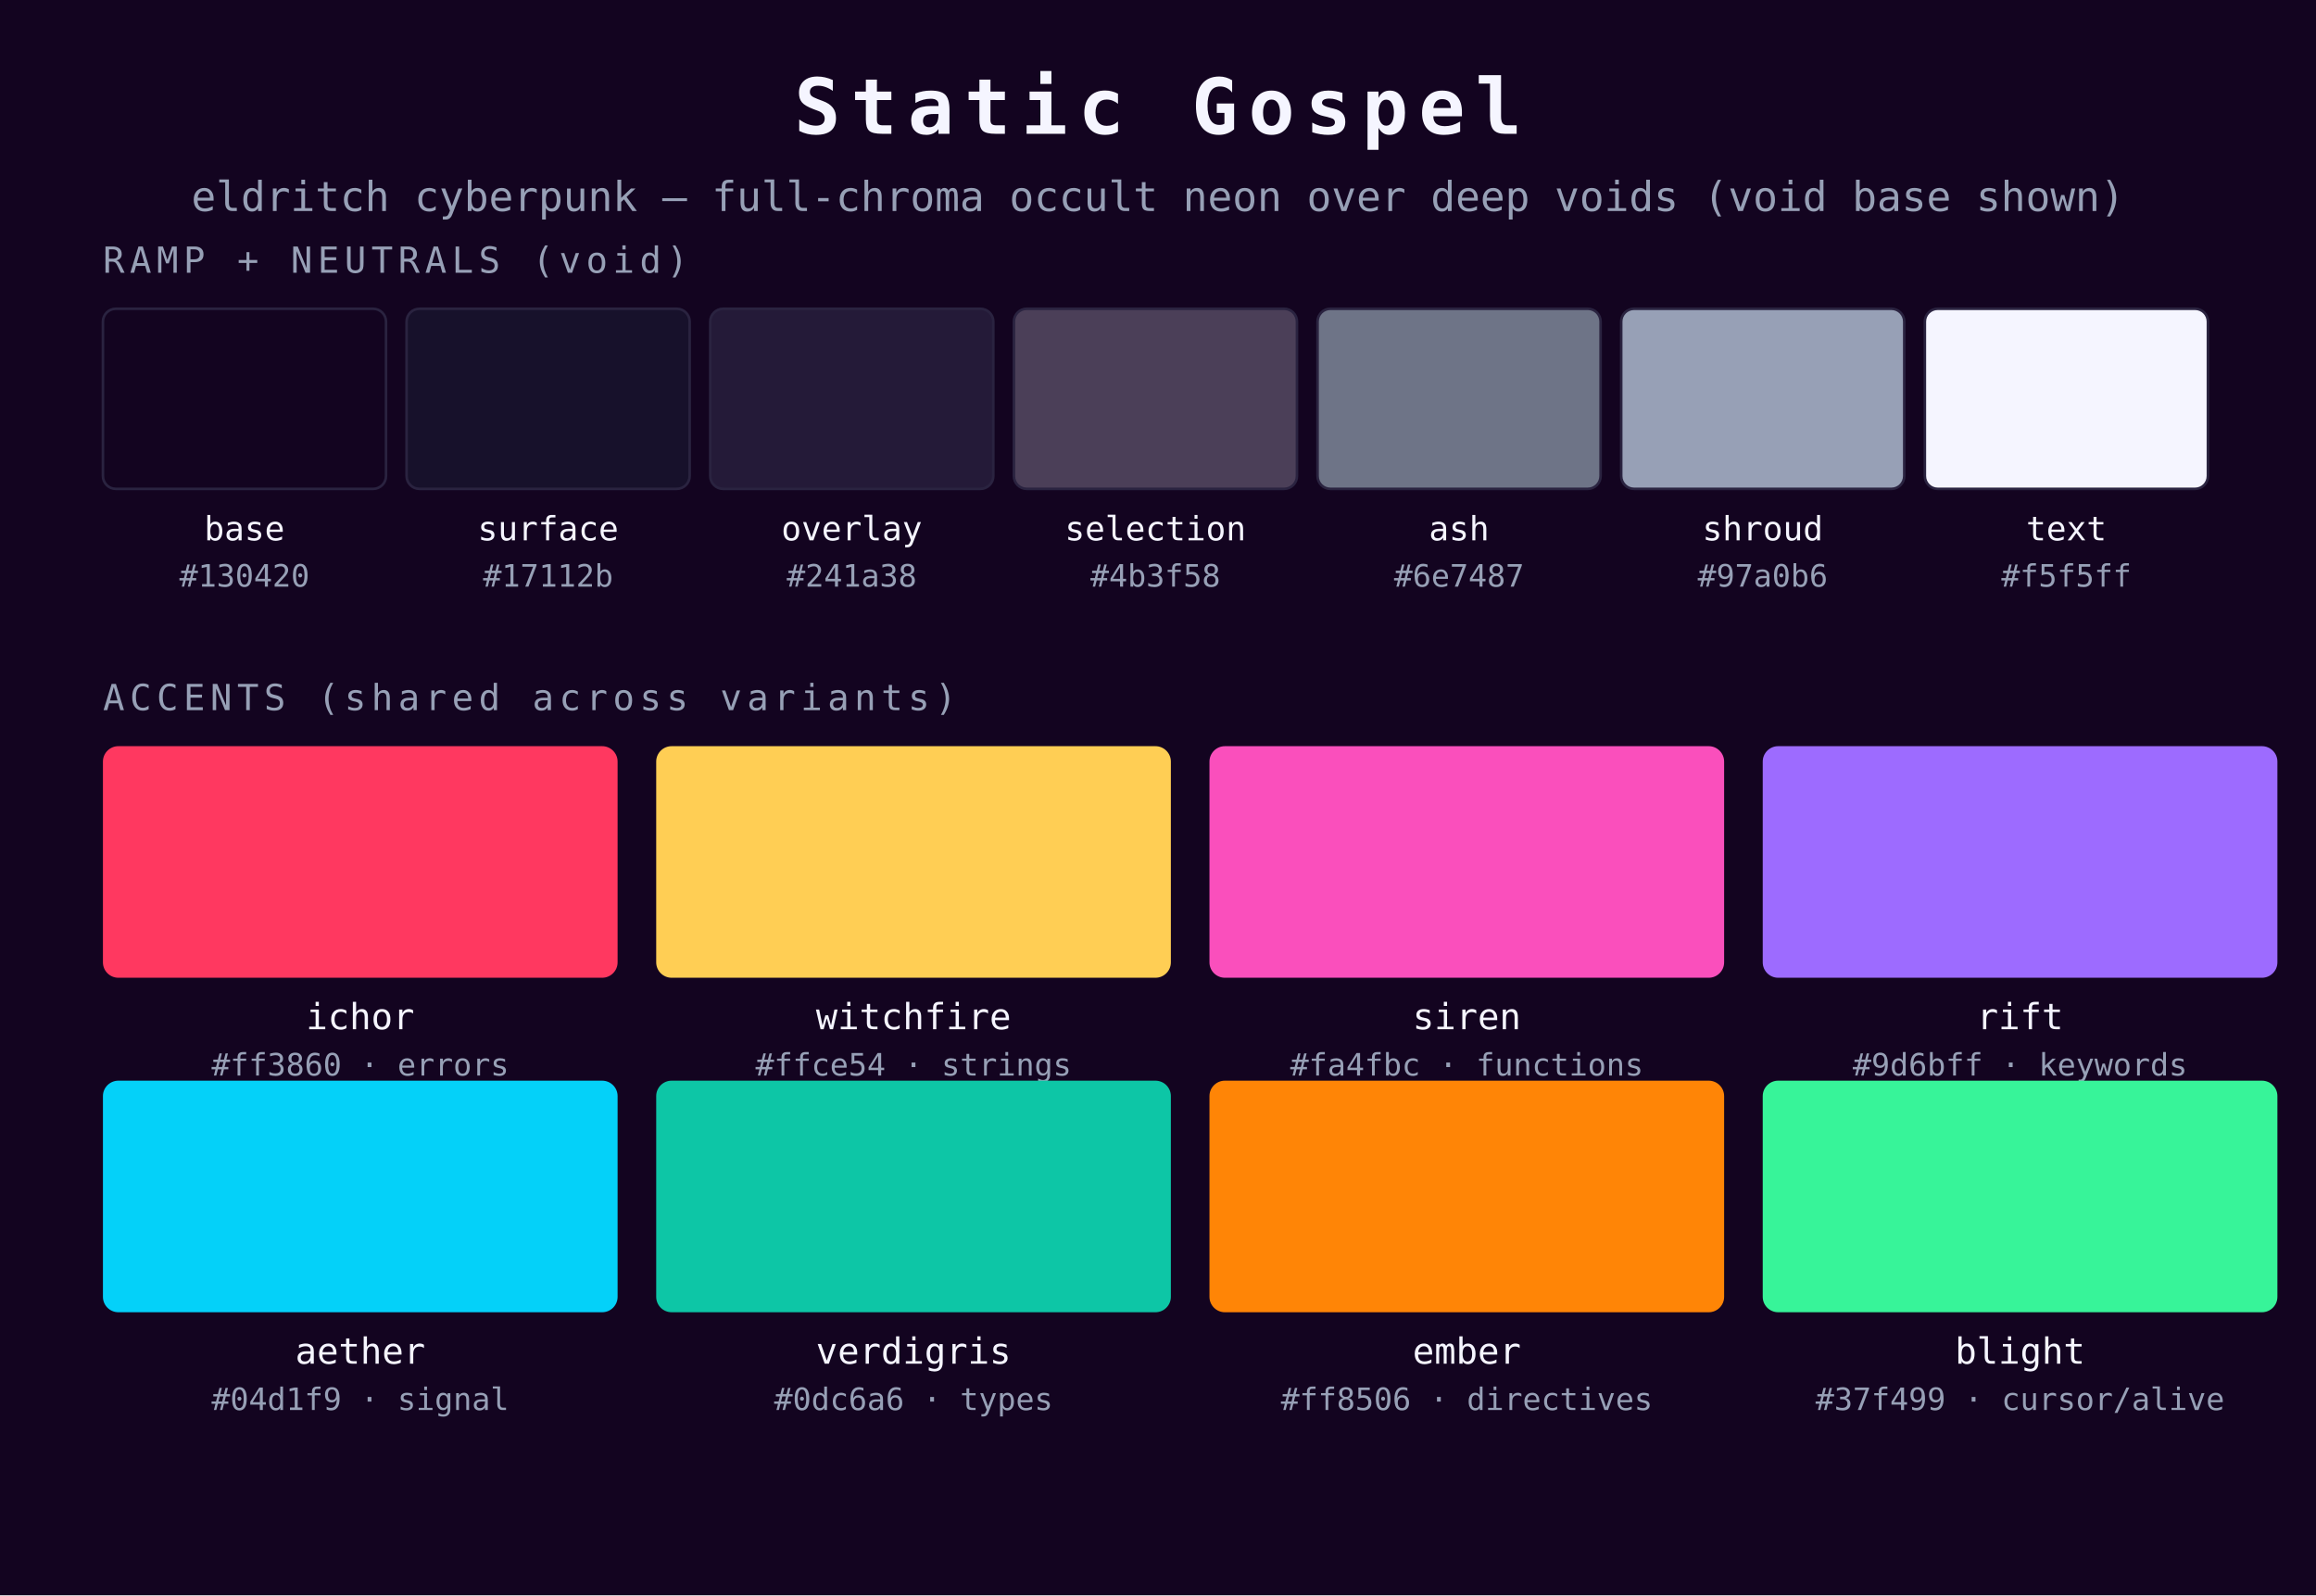
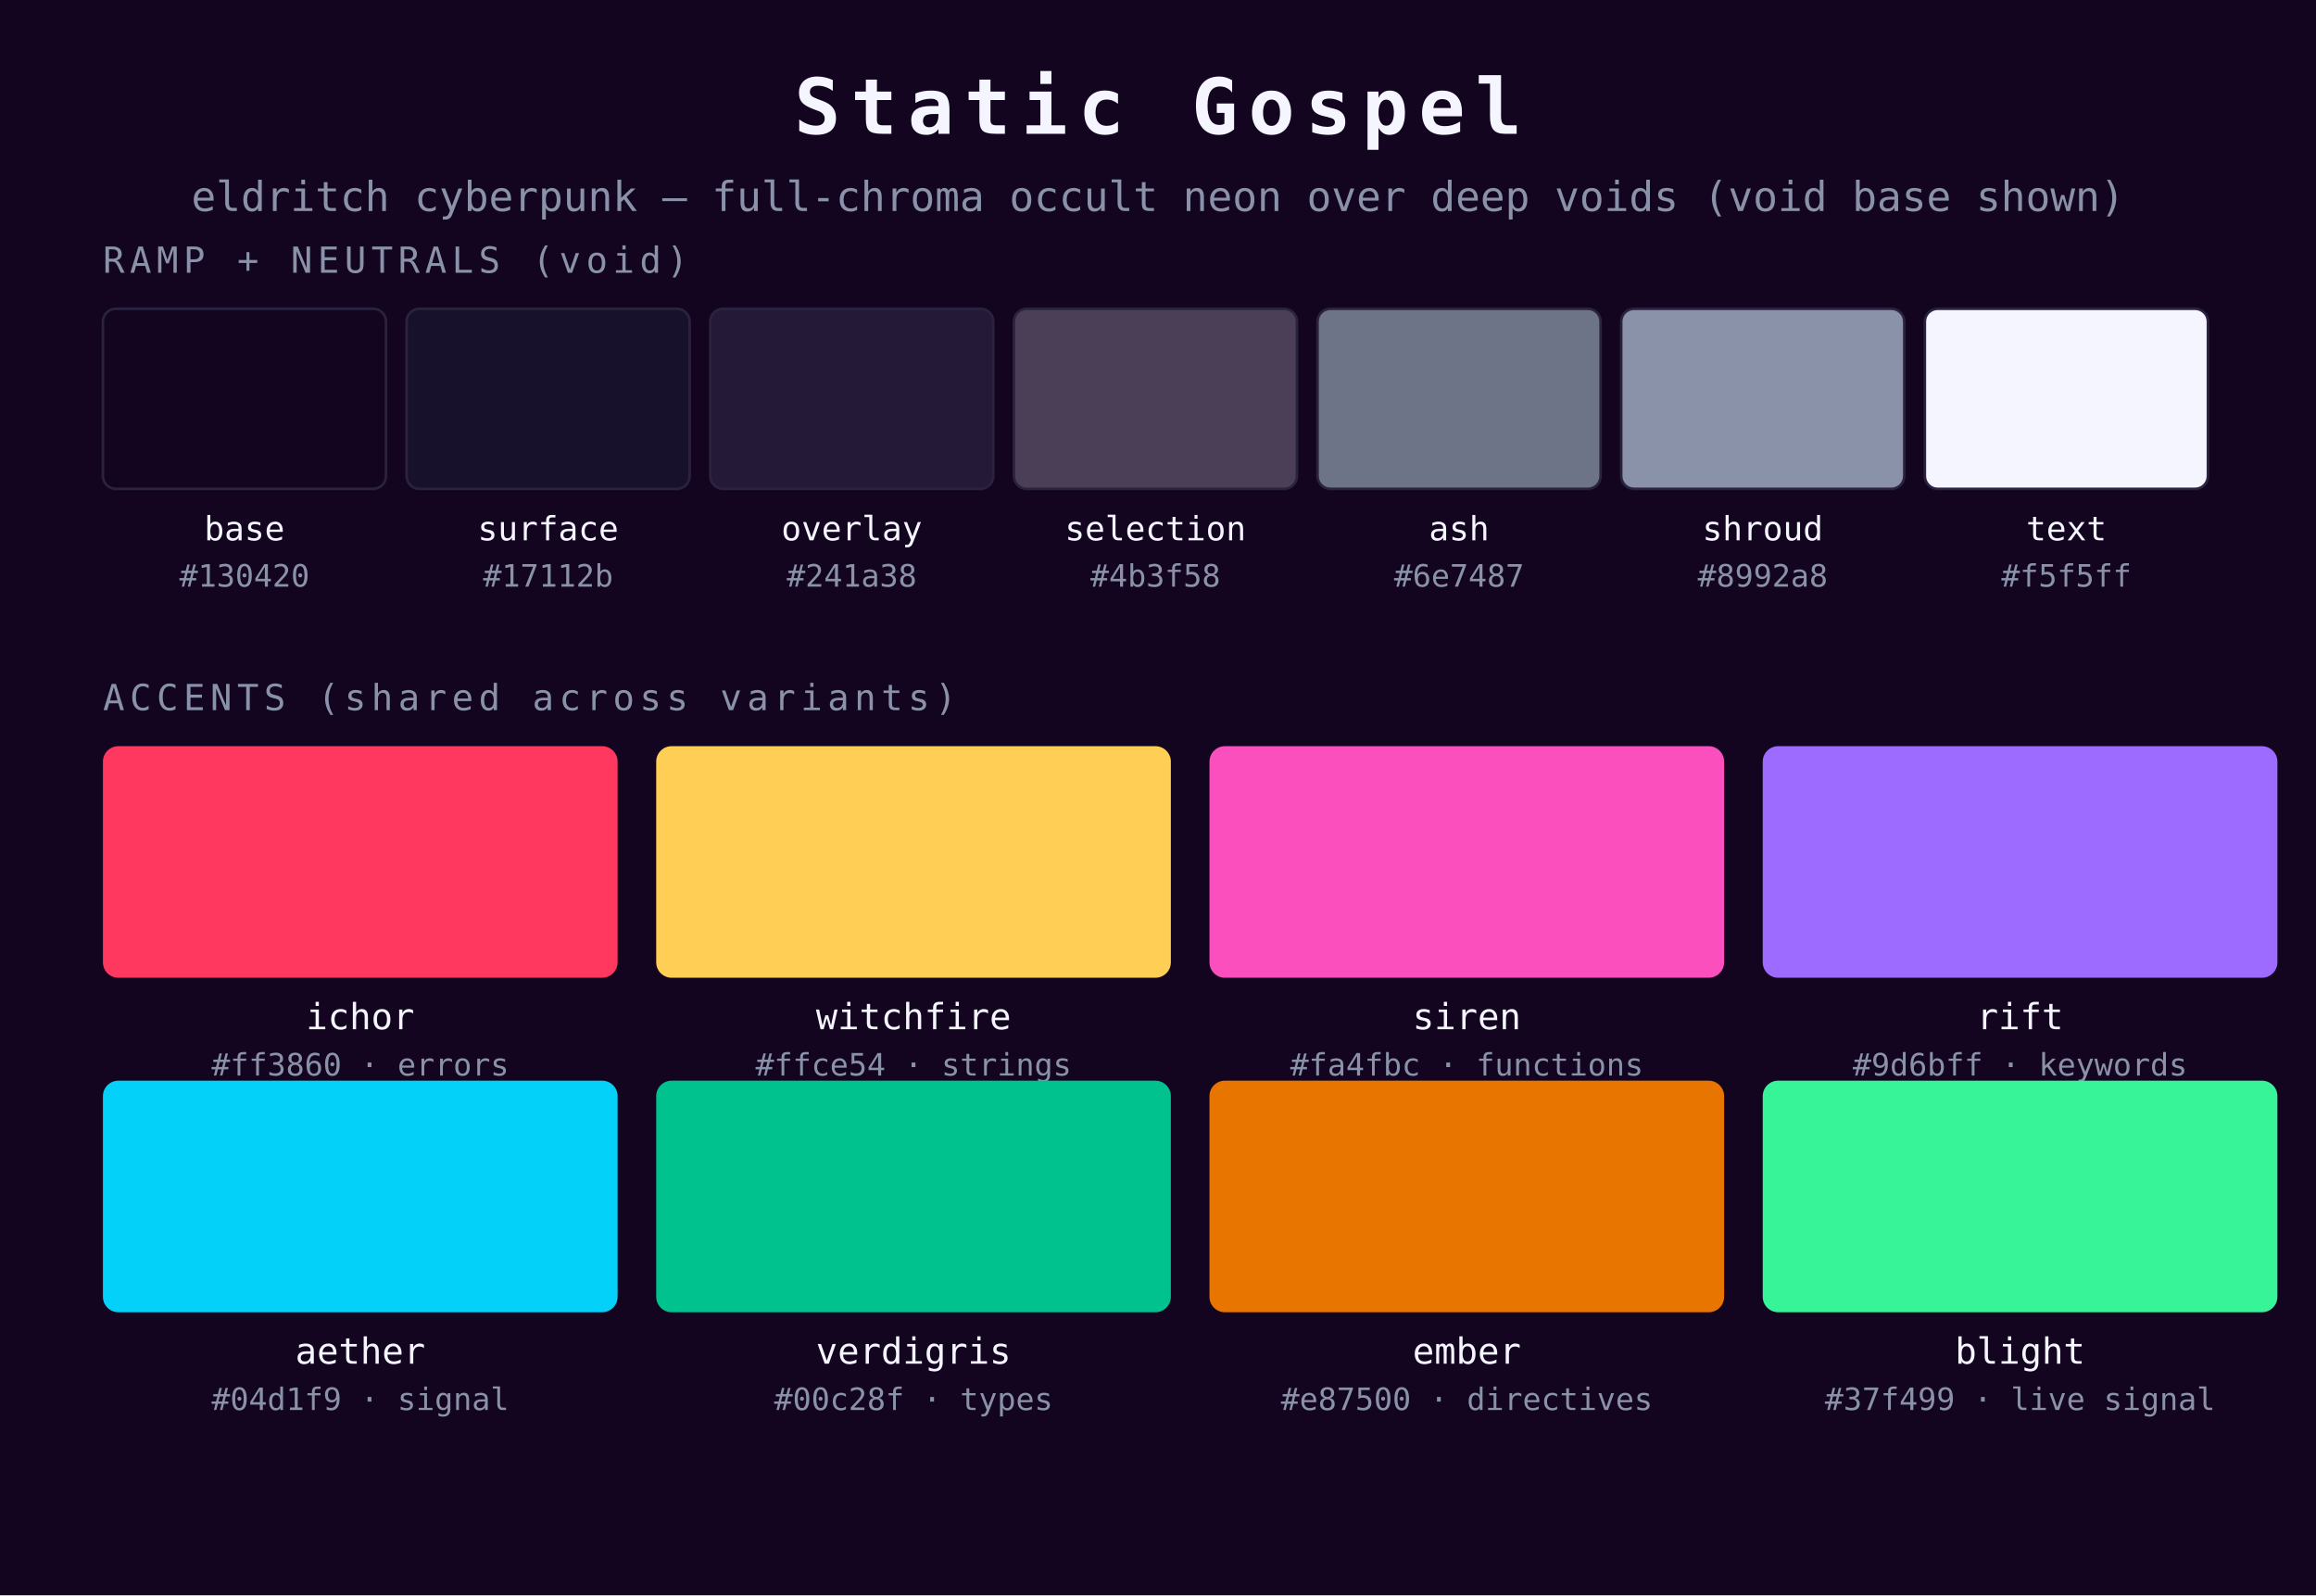
<svg xmlns="http://www.w3.org/2000/svg" width="900" height="620" viewBox="0 0 900 620" font-family="JetBrains Mono, DejaVu Sans Mono, monospace">
  <rect width="900" height="620" fill="#130420" />
  <text x="450.0" y="52" fill="#f5f5ff" font-size="30" text-anchor="middle" letter-spacing="4" font-weight="bold">Static Gospel</text>
-   <text x="450.0" y="82" fill="#97a0b6" font-size="16" text-anchor="middle">eldritch cyberpunk — full-chroma occult neon over deep voids (void base shown)</text>
-   <text x="40" y="106" fill="#97a0b6" font-size="14" letter-spacing="2">RAMP + NEUTRALS (void)</text>
+   <text x="450.0" y="82" fill="#8992a8" font-size="16" text-anchor="middle">eldritch cyberpunk — full-chroma occult neon over deep voids (void base shown)</text>
+   <text x="40" y="106" fill="#8992a8" font-size="14" letter-spacing="2">RAMP + NEUTRALS (void)</text>
  <rect x="40" y="120" width="110" height="70" rx="5" fill="#130420" stroke="#2a2340" stroke-width="1" />
  <text x="95.0" y="210" fill="#f5f5ff" font-size="13" text-anchor="middle">base</text>
-   <text x="95.0" y="228" fill="#97a0b6" font-size="12" text-anchor="middle">#130420</text>
+   <text x="95.0" y="228" fill="#8992a8" font-size="12" text-anchor="middle">#130420</text>
  <rect x="158" y="120" width="110" height="70" rx="5" fill="#17112b" stroke="#2a2340" stroke-width="1" />
  <text x="213.0" y="210" fill="#f5f5ff" font-size="13" text-anchor="middle">surface</text>
-   <text x="213.0" y="228" fill="#97a0b6" font-size="12" text-anchor="middle">#17112b</text>
+   <text x="213.0" y="228" fill="#8992a8" font-size="12" text-anchor="middle">#17112b</text>
  <rect x="276" y="120" width="110" height="70" rx="5" fill="#241a38" stroke="#2a2340" stroke-width="1" />
  <text x="331.0" y="210" fill="#f5f5ff" font-size="13" text-anchor="middle">overlay</text>
-   <text x="331.0" y="228" fill="#97a0b6" font-size="12" text-anchor="middle">#241a38</text>
+   <text x="331.0" y="228" fill="#8992a8" font-size="12" text-anchor="middle">#241a38</text>
  <rect x="394" y="120" width="110" height="70" rx="5" fill="#4b3f58" stroke="#2a2340" stroke-width="1" />
  <text x="449.0" y="210" fill="#f5f5ff" font-size="13" text-anchor="middle">selection</text>
-   <text x="449.0" y="228" fill="#97a0b6" font-size="12" text-anchor="middle">#4b3f58</text>
+   <text x="449.0" y="228" fill="#8992a8" font-size="12" text-anchor="middle">#4b3f58</text>
  <rect x="512" y="120" width="110" height="70" rx="5" fill="#6e7487" stroke="#2a2340" stroke-width="1" />
  <text x="567.0" y="210" fill="#f5f5ff" font-size="13" text-anchor="middle">ash</text>
-   <text x="567.0" y="228" fill="#97a0b6" font-size="12" text-anchor="middle">#6e7487</text>
-   <rect x="630" y="120" width="110" height="70" rx="5" fill="#97a0b6" stroke="#2a2340" stroke-width="1" />
+   <text x="567.0" y="228" fill="#8992a8" font-size="12" text-anchor="middle">#6e7487</text>
+   <rect x="630" y="120" width="110" height="70" rx="5" fill="#8992a8" stroke="#2a2340" stroke-width="1" />
  <text x="685.0" y="210" fill="#f5f5ff" font-size="13" text-anchor="middle">shroud</text>
-   <text x="685.0" y="228" fill="#97a0b6" font-size="12" text-anchor="middle">#97a0b6</text>
+   <text x="685.0" y="228" fill="#8992a8" font-size="12" text-anchor="middle">#8992a8</text>
  <rect x="748" y="120" width="110" height="70" rx="5" fill="#f5f5ff" stroke="#2a2340" stroke-width="1" />
  <text x="803.0" y="210" fill="#f5f5ff" font-size="13" text-anchor="middle">text</text>
-   <text x="803.0" y="228" fill="#97a0b6" font-size="12" text-anchor="middle">#f5f5ff</text>
-   <text x="40" y="276" fill="#97a0b6" font-size="14" letter-spacing="2">ACCENTS (shared across variants)</text>
+   <text x="803.0" y="228" fill="#8992a8" font-size="12" text-anchor="middle">#f5f5ff</text>
+   <text x="40" y="276" fill="#8992a8" font-size="14" letter-spacing="2">ACCENTS (shared across variants)</text>
  <rect x="40" y="290" width="200" height="90" rx="6" fill="#ff3860" />
  <text x="140.0" y="400" fill="#f5f5ff" font-size="14" text-anchor="middle">ichor</text>
-   <text x="140.0" y="418" fill="#97a0b6" font-size="12" text-anchor="middle">#ff3860 · errors</text>
+   <text x="140.0" y="418" fill="#8992a8" font-size="12" text-anchor="middle">#ff3860 · errors</text>
  <rect x="255" y="290" width="200" height="90" rx="6" fill="#ffce54" />
  <text x="355.0" y="400" fill="#f5f5ff" font-size="14" text-anchor="middle">witchfire</text>
-   <text x="355.0" y="418" fill="#97a0b6" font-size="12" text-anchor="middle">#ffce54 · strings</text>
+   <text x="355.0" y="418" fill="#8992a8" font-size="12" text-anchor="middle">#ffce54 · strings</text>
  <rect x="470" y="290" width="200" height="90" rx="6" fill="#fa4fbc" />
  <text x="570.0" y="400" fill="#f5f5ff" font-size="14" text-anchor="middle">siren</text>
-   <text x="570.0" y="418" fill="#97a0b6" font-size="12" text-anchor="middle">#fa4fbc · functions</text>
+   <text x="570.0" y="418" fill="#8992a8" font-size="12" text-anchor="middle">#fa4fbc · functions</text>
  <rect x="685" y="290" width="200" height="90" rx="6" fill="#9d6bff" />
  <text x="785.0" y="400" fill="#f5f5ff" font-size="14" text-anchor="middle">rift</text>
-   <text x="785.0" y="418" fill="#97a0b6" font-size="12" text-anchor="middle">#9d6bff · keywords</text>
+   <text x="785.0" y="418" fill="#8992a8" font-size="12" text-anchor="middle">#9d6bff · keywords</text>
  <rect x="40" y="420" width="200" height="90" rx="6" fill="#04d1f9" />
  <text x="140.0" y="530" fill="#f5f5ff" font-size="14" text-anchor="middle">aether</text>
-   <text x="140.0" y="548" fill="#97a0b6" font-size="12" text-anchor="middle">#04d1f9 · signal</text>
-   <rect x="255" y="420" width="200" height="90" rx="6" fill="#0dc6a6" />
+   <text x="140.0" y="548" fill="#8992a8" font-size="12" text-anchor="middle">#04d1f9 · signal</text>
+   <rect x="255" y="420" width="200" height="90" rx="6" fill="#00c28f" />
  <text x="355.0" y="530" fill="#f5f5ff" font-size="14" text-anchor="middle">verdigris</text>
-   <text x="355.0" y="548" fill="#97a0b6" font-size="12" text-anchor="middle">#0dc6a6 · types</text>
-   <rect x="470" y="420" width="200" height="90" rx="6" fill="#ff8506" />
+   <text x="355.0" y="548" fill="#8992a8" font-size="12" text-anchor="middle">#00c28f · types</text>
+   <rect x="470" y="420" width="200" height="90" rx="6" fill="#e87500" />
  <text x="570.0" y="530" fill="#f5f5ff" font-size="14" text-anchor="middle">ember</text>
-   <text x="570.0" y="548" fill="#97a0b6" font-size="12" text-anchor="middle">#ff8506 · directives</text>
+   <text x="570.0" y="548" fill="#8992a8" font-size="12" text-anchor="middle">#e87500 · directives</text>
  <rect x="685" y="420" width="200" height="90" rx="6" fill="#37f499" />
  <text x="785.0" y="530" fill="#f5f5ff" font-size="14" text-anchor="middle">blight</text>
-   <text x="785.0" y="548" fill="#97a0b6" font-size="12" text-anchor="middle">#37f499 · cursor/alive</text>
+   <text x="785.0" y="548" fill="#8992a8" font-size="12" text-anchor="middle">#37f499 · live signal</text>
</svg>
